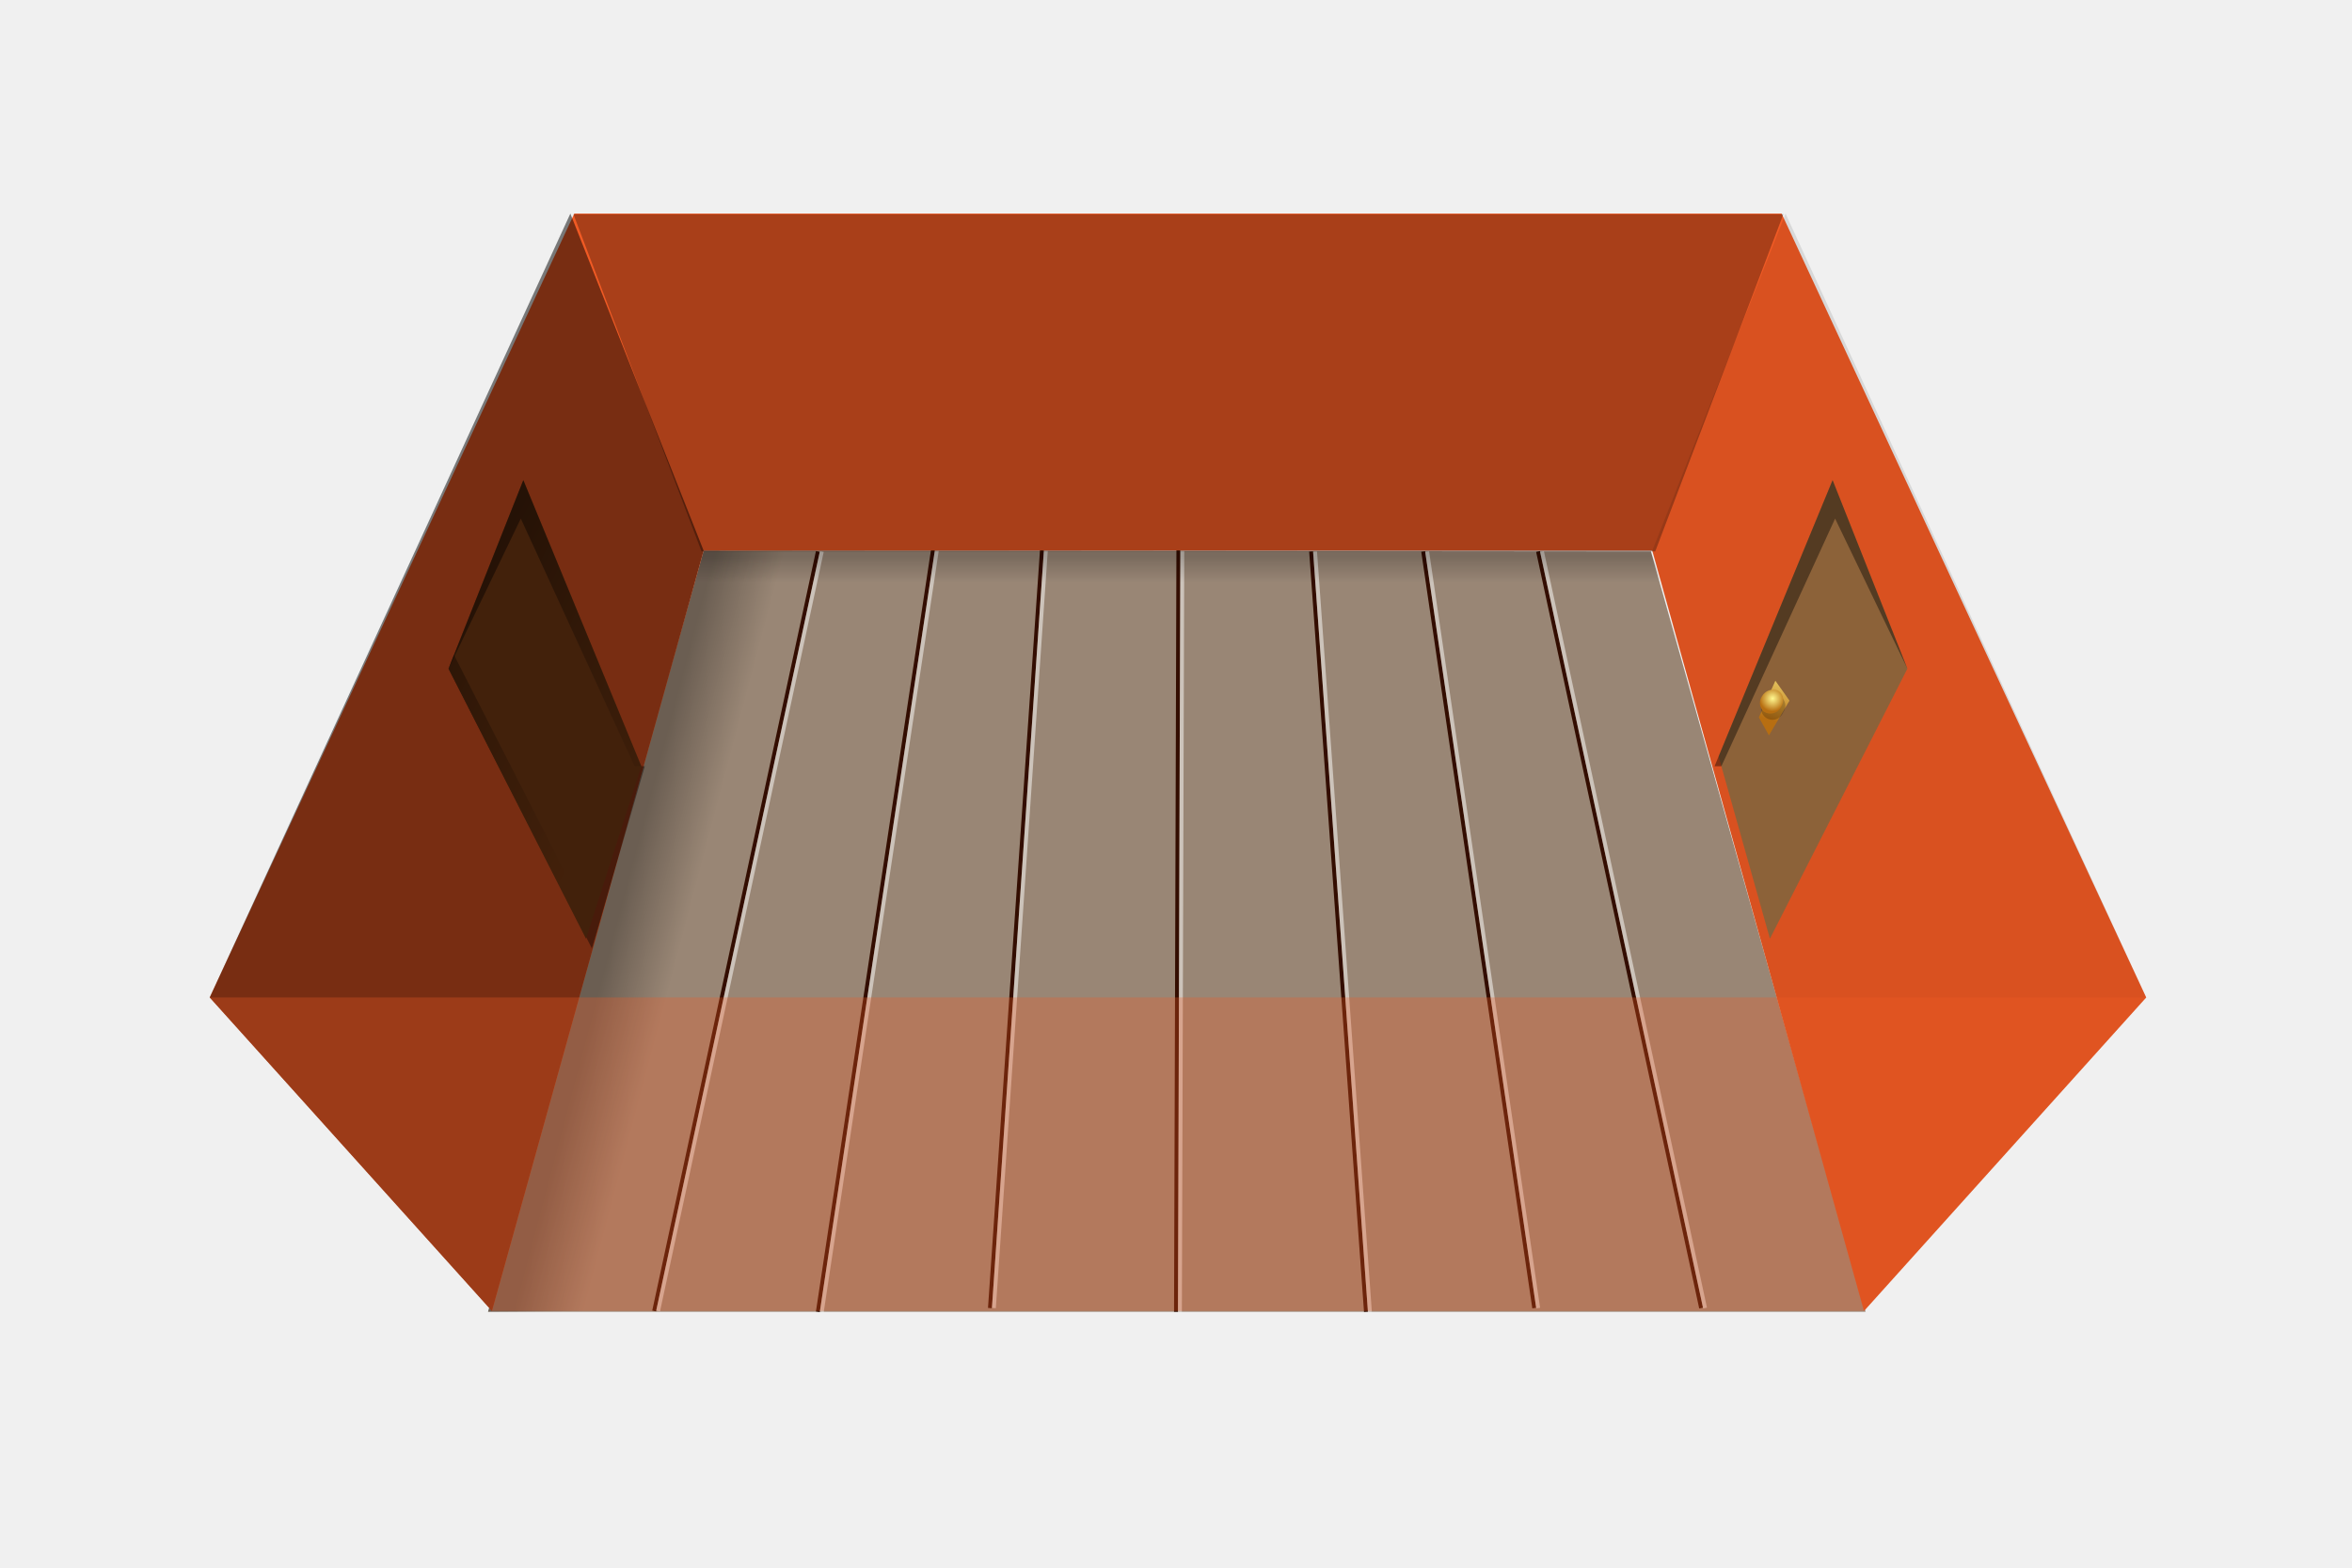
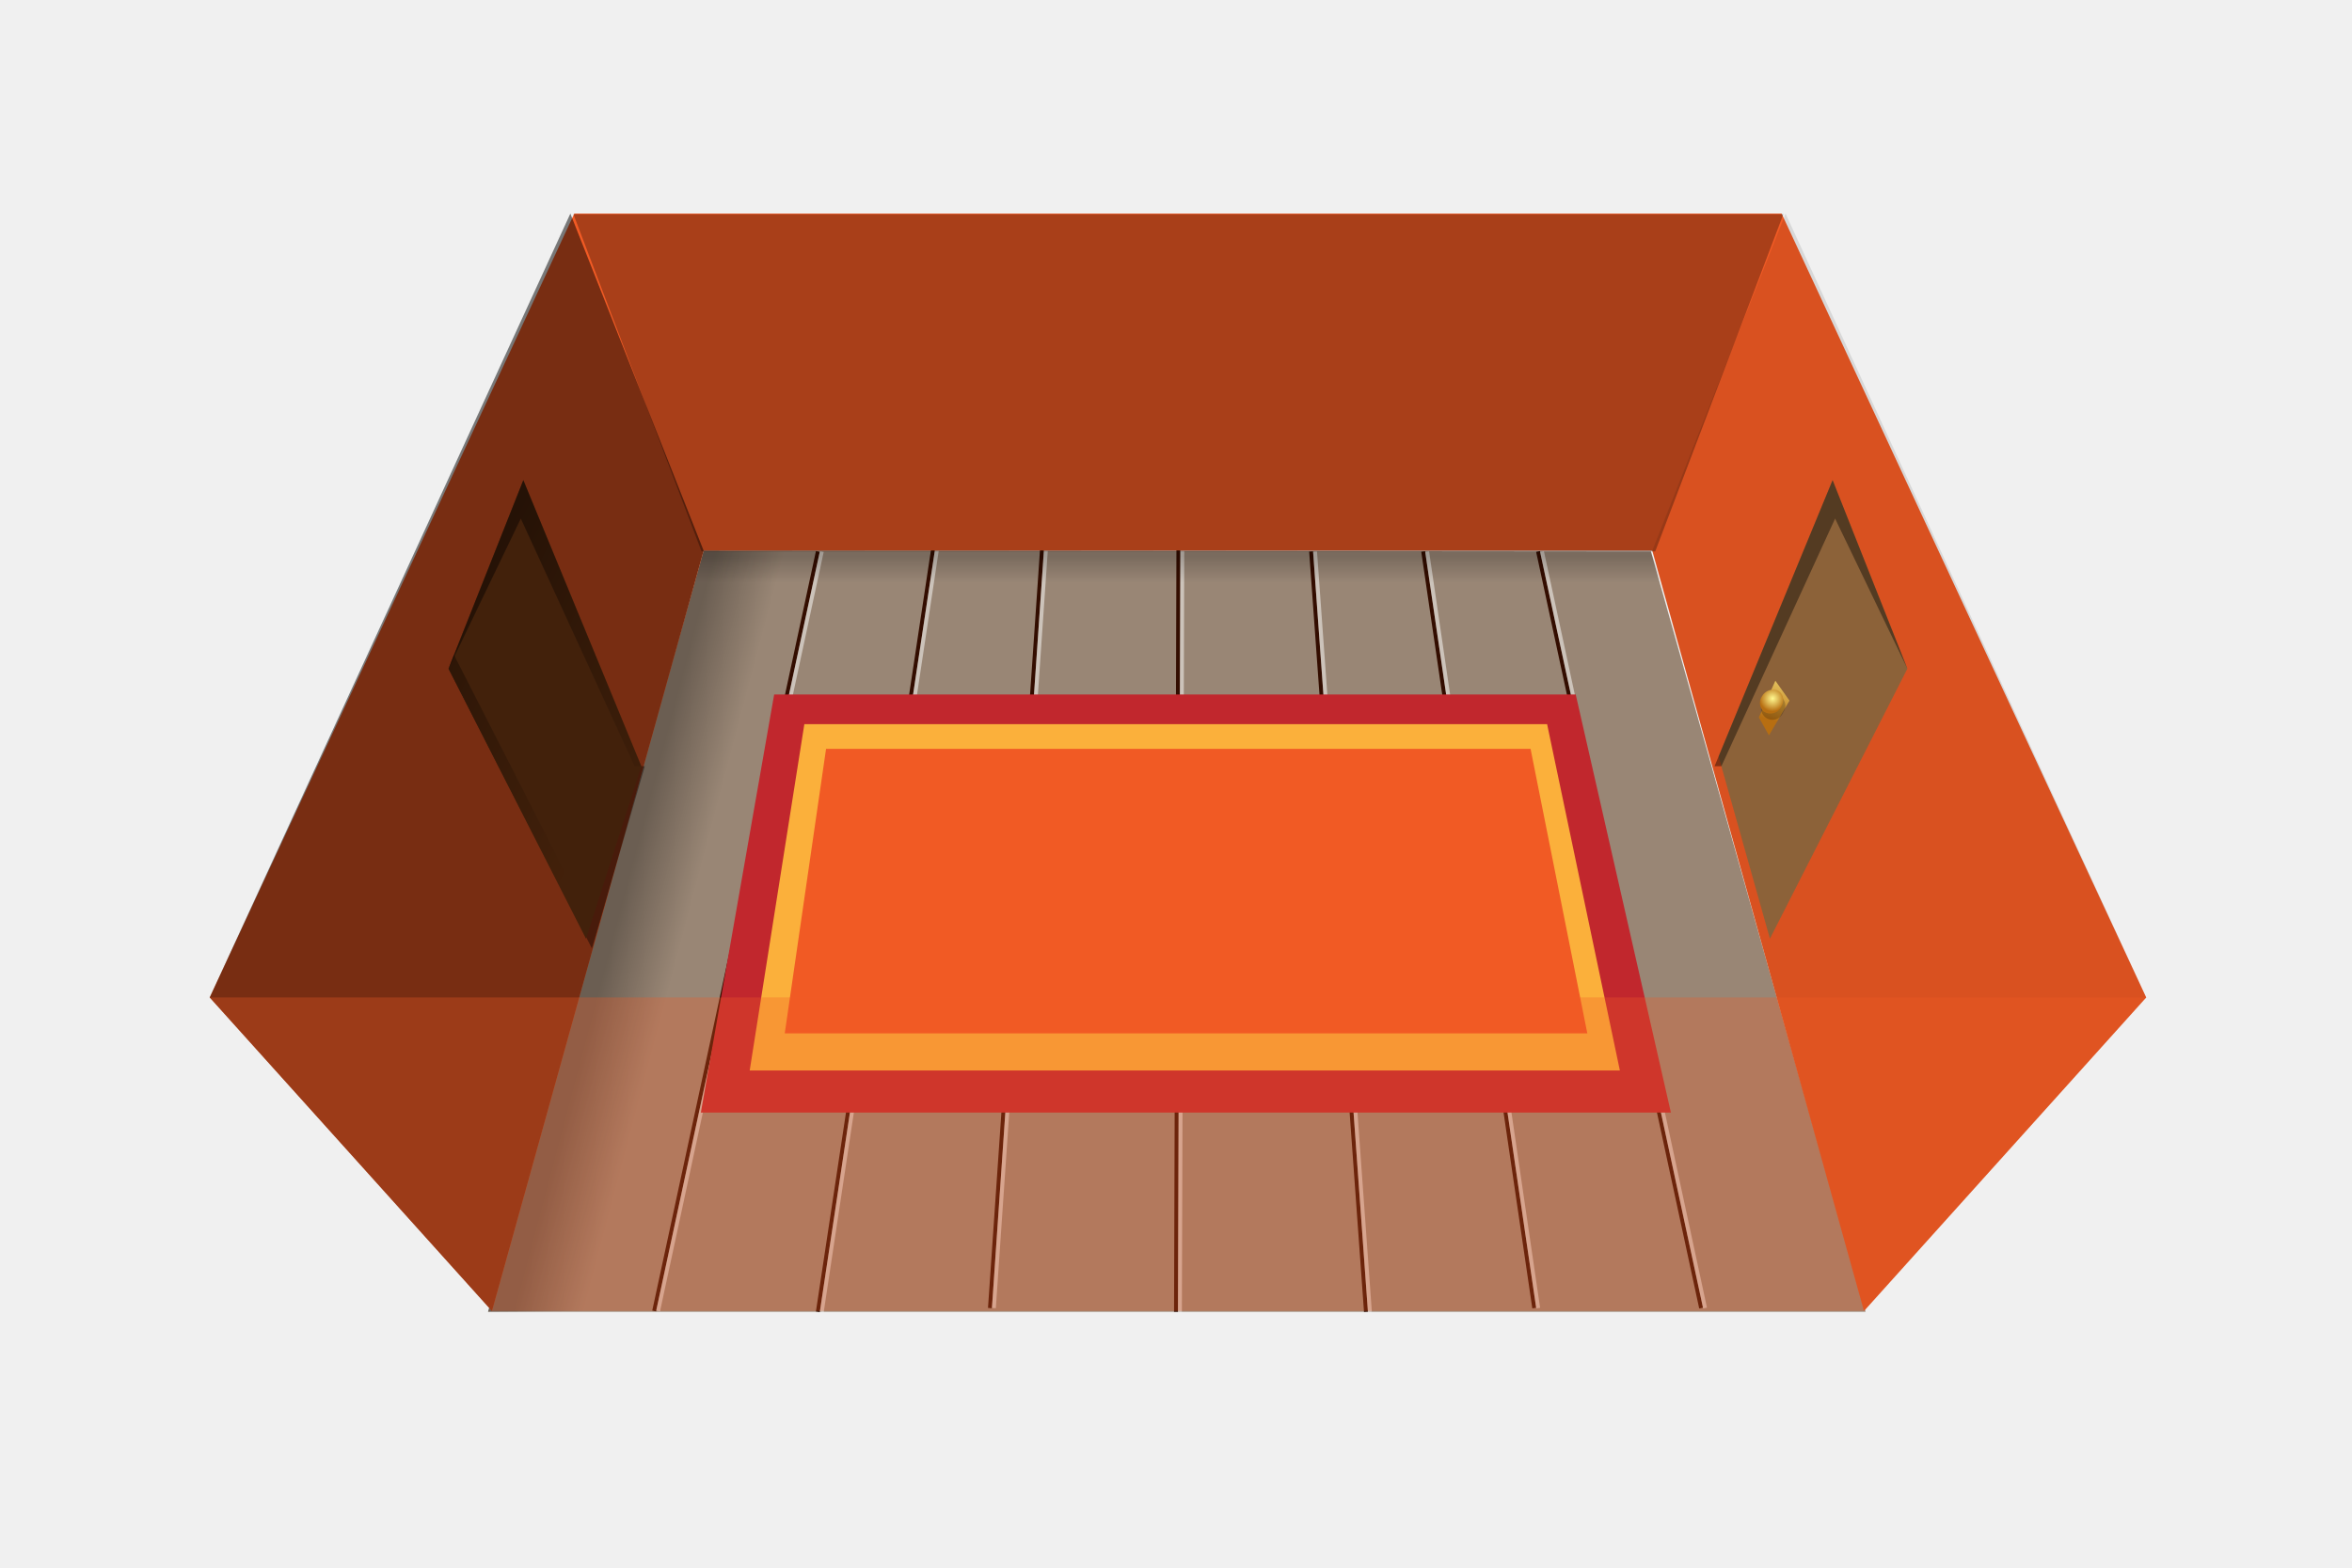
<svg xmlns="http://www.w3.org/2000/svg" xmlns:xlink="http://www.w3.org/1999/xlink" width="600" height="400" viewBox="0 0 600 400">
  <defs>
    <linearGradient id="a" x1="173.71" y1="240.41" x2="157.22" y2="236.05" gradientUnits="userSpaceOnUse">
      <stop offset="0" stop-color="#fff" />
      <stop offset="1" />
    </linearGradient>
    <linearGradient id="b" x1="300.54" y1="148.67" x2="300.54" y2="142" xlink:href="#a" />
    <linearGradient id="c" x1="184.37" y1="177.64" x2="114.86" y2="142.32" xlink:href="#a" />
    <linearGradient id="d" x1="150.27" y1="212.26" x2="77.38" y2="175.22" gradientUnits="userSpaceOnUse">
      <stop offset="0.01" stop-color="#fff" />
      <stop offset="1" />
    </linearGradient>
    <linearGradient id="e" x1="53.61" y1="457.46" x2="57.72" y2="473.6" gradientTransform="translate(650.68 -249.9) rotate(31.6)" gradientUnits="userSpaceOnUse">
      <stop offset="0.01" stop-color="#fff78f" />
      <stop offset="1" stop-color="#b76e11" />
    </linearGradient>
    <radialGradient id="f" cx="55.27" cy="468.65" r="3.31" gradientTransform="translate(650.68 -249.9) rotate(31.6)" xlink:href="#e" />
  </defs>
  <g style="isolation: isolate">
    <g>
      <g>
        <polygon points="181.43 287.13 155.85 287.13 147.61 324.53 174.64 324.53 181.43 287.13" style="fill: red;stroke: #fff;stroke-miterlimit: 10;stroke-width: 0.976px" />
        <polygon points="214.43 287.13 188.85 287.13 182.49 324.53 209.52 324.53 214.43 287.13" style="fill: red;stroke: #fff;stroke-miterlimit: 10;stroke-width: 0.976px" />
        <polygon points="247.43 287.13 221.85 287.13 217.37 324.53 244.41 324.53 247.43 287.13" style="fill: red;stroke: #fff;stroke-miterlimit: 10;stroke-width: 0.976px" />
        <polygon points="280.44 287.13 254.86 287.13 252.25 324.53 279.29 324.53 280.44 287.13" style="fill: red;stroke: #fff;stroke-miterlimit: 10;stroke-width: 0.976px" />
        <polygon points="313.44 287.13 287.86 287.13 287.13 324.53 314.17 324.53 313.44 287.13" style="fill: red;stroke: #fff;stroke-miterlimit: 10;stroke-width: 0.976px" />
        <polygon points="346.44 287.13 320.87 287.13 322.02 324.53 349.05 324.53 346.44 287.13" style="fill: red;stroke: #fff;stroke-miterlimit: 10;stroke-width: 0.976px" />
        <polygon points="379.45 287.13 353.87 287.13 356.9 324.53 383.93 324.53 379.45 287.13" style="fill: red;stroke: #fff;stroke-miterlimit: 10;stroke-width: 0.976px" />
        <polygon points="412.45 287.13 386.87 287.13 391.78 324.53 418.81 324.53 412.45 287.13" style="fill: red;stroke: #fff;stroke-miterlimit: 10;stroke-width: 0.976px" />
        <polygon points="445.46 287.13 419.88 287.13 426.66 324.53 453.69 324.53 445.46 287.13" style="fill: red;stroke: #fff;stroke-miterlimit: 10;stroke-width: 0.976px" />
        <polygon points="188.92 245.79 164.96 245.79 157.75 278.52 182.99 278.52 188.92 245.79" style="fill: red;stroke: #fff;stroke-miterlimit: 10;stroke-width: 0.976px" />
        <polygon points="219.85 245.79 195.88 245.79 190.32 278.52 215.56 278.52 219.85 245.79" style="fill: red;stroke: #fff;stroke-miterlimit: 10;stroke-width: 0.976px" />
        <polygon points="250.78 245.79 226.81 245.79 222.89 278.52 248.13 278.52 250.78 245.79" style="fill: red;stroke: #fff;stroke-miterlimit: 10;stroke-width: 0.976px" />
        <polygon points="281.71 245.79 257.74 245.79 255.46 278.52 280.7 278.52 281.71 245.79" style="fill: red;stroke: #fff;stroke-miterlimit: 10;stroke-width: 0.976px" />
        <polygon points="312.64 245.79 288.67 245.79 288.03 278.52 313.27 278.52 312.64 245.79" style="fill: red;stroke: #fff;stroke-miterlimit: 10;stroke-width: 0.976px" />
        <polygon points="343.56 245.79 319.6 245.79 320.6 278.52 345.85 278.52 343.56 245.79" style="fill: red;stroke: #fff;stroke-miterlimit: 10;stroke-width: 0.976px" />
        <polygon points="374.49 245.79 350.52 245.79 353.17 278.52 378.42 278.52 374.49 245.79" style="fill: red;stroke: #fff;stroke-miterlimit: 10;stroke-width: 0.976px" />
        <polygon points="405.42 245.79 381.45 245.79 385.74 278.52 410.99 278.52 405.42 245.79" style="fill: red;stroke: #fff;stroke-miterlimit: 10;stroke-width: 0.976px" />
        <polygon points="436.35 245.79 412.38 245.79 418.31 278.52 443.56 278.52 436.35 245.79" style="fill: red;stroke: #fff;stroke-miterlimit: 10;stroke-width: 0.976px" />
        <polygon points="195.53 209.35 172.98 209.35 166.62 238.22 190.3 238.22 195.53 209.35" style="fill: red;stroke: #fff;stroke-miterlimit: 10;stroke-width: 0.976px" />
        <polygon points="224.63 209.35 202.08 209.35 197.17 238.22 220.85 238.22 224.63 209.35" style="fill: red;stroke: #fff;stroke-miterlimit: 10;stroke-width: 0.976px" />
        <polygon points="253.73 209.35 231.18 209.35 227.72 238.22 251.39 238.22 253.73 209.35" style="fill: red;stroke: #fff;stroke-miterlimit: 10;stroke-width: 0.976px" />
        <polygon points="282.83 209.35 260.28 209.35 258.27 238.22 281.94 238.22 282.83 209.35" style="fill: red;stroke: #fff;stroke-miterlimit: 10;stroke-width: 0.976px" />
        <polygon points="311.93 209.35 289.38 209.35 288.81 238.22 312.49 238.22 311.93 209.35" style="fill: red;stroke: #fff;stroke-miterlimit: 10;stroke-width: 0.976px" />
        <polygon points="341.03 209.35 318.47 209.35 319.36 238.22 343.04 238.22 341.03 209.35" style="fill: red;stroke: #fff;stroke-miterlimit: 10;stroke-width: 0.976px" />
        <polygon points="370.12 209.35 347.57 209.35 349.91 238.22 373.58 238.22 370.12 209.35" style="fill: red;stroke: #fff;stroke-miterlimit: 10;stroke-width: 0.976px" />
        <polygon points="399.22 209.35 376.67 209.35 380.46 238.22 404.13 238.22 399.22 209.35" style="fill: red;stroke: #fff;stroke-miterlimit: 10;stroke-width: 0.976px" />
        <polygon points="428.32 209.35 405.77 209.35 411.01 238.22 434.68 238.22 428.32 209.35" style="fill: red;stroke: #fff;stroke-miterlimit: 10;stroke-width: 0.976px" />
        <polygon points="201.41 176.97 180.12 176.97 174.46 202.64 196.75 202.64 201.41 176.97" style="fill: red;stroke: #fff;stroke-miterlimit: 10;stroke-width: 0.976px" />
        <polygon points="228.88 176.97 207.59 176.97 203.22 202.64 225.51 202.64 228.88 176.97" style="fill: red;stroke: #fff;stroke-miterlimit: 10;stroke-width: 0.976px" />
        <polygon points="256.35 176.97 235.06 176.97 231.98 202.64 254.28 202.64 256.35 176.97" style="fill: red;stroke: #fff;stroke-miterlimit: 10;stroke-width: 0.976px" />
        <polygon points="283.82 176.97 262.53 176.97 260.75 202.64 283.04 202.64 283.82 176.97" style="fill: red;stroke: #fff;stroke-miterlimit: 10;stroke-width: 0.976px" />
        <polygon points="311.3 176.97 290.01 176.97 289.51 202.64 311.8 202.64 311.3 176.97" style="fill: red;stroke: #fff;stroke-miterlimit: 10;stroke-width: 0.976px" />
        <polygon points="338.77 176.97 317.48 176.97 318.27 202.64 340.56 202.64 338.77 176.97" style="fill: red;stroke: #fff;stroke-miterlimit: 10;stroke-width: 0.976px" />
        <polygon points="366.24 176.97 344.95 176.97 347.03 202.64 369.32 202.64 366.24 176.97" style="fill: red;stroke: #fff;stroke-miterlimit: 10;stroke-width: 0.976px" />
        <polygon points="393.71 176.97 372.42 176.97 375.79 202.64 398.08 202.64 393.71 176.97" style="fill: red;stroke: #fff;stroke-miterlimit: 10;stroke-width: 0.976px" />
        <polygon points="421.19 176.97 399.9 176.97 404.55 202.64 426.84 202.64 421.19 176.97" style="fill: red;stroke: #fff;stroke-miterlimit: 10;stroke-width: 0.976px" />
        <polygon points="206.66 148.02 186.49 148.02 181.43 170.99 202.49 170.99 206.66 148.02" style="fill: red;stroke: #fff;stroke-miterlimit: 10;stroke-width: 0.976px" />
        <polygon points="232.68 148.02 212.51 148.02 208.61 170.99 229.66 170.99 232.68 148.02" style="fill: red;stroke: #fff;stroke-miterlimit: 10;stroke-width: 0.976px" />
        <polygon points="258.7 148.02 238.53 148.02 235.78 170.99 256.84 170.99 258.7 148.02" style="fill: red;stroke: #fff;stroke-miterlimit: 10;stroke-width: 0.976px" />
        <polygon points="284.71 148.02 264.55 148.02 262.95 170.99 284.01 170.99 284.71 148.02" style="fill: red;stroke: #fff;stroke-miterlimit: 10;stroke-width: 0.976px" />
        <polygon points="310.73 148.02 290.57 148.02 290.12 170.99 311.18 170.99 310.73 148.02" style="fill: red;stroke: #fff;stroke-miterlimit: 10;stroke-width: 0.976px" />
        <polygon points="336.75 148.02 316.59 148.02 317.29 170.99 338.35 170.99 336.75 148.02" style="fill: red;stroke: #fff;stroke-miterlimit: 10;stroke-width: 0.976px" />
        <polygon points="362.77 148.02 342.61 148.02 344.47 170.99 365.52 170.99 362.77 148.02" style="fill: red;stroke: #fff;stroke-miterlimit: 10;stroke-width: 0.976px" />
        <polygon points="388.79 148.02 368.63 148.02 371.64 170.99 392.7 170.99 388.79 148.02" style="fill: red;stroke: #fff;stroke-miterlimit: 10;stroke-width: 0.976px" />
        <polygon points="414.81 148.02 394.64 148.02 398.81 170.99 419.87 170.99 414.81 148.02" style="fill: red;stroke: #fff;stroke-miterlimit: 10;stroke-width: 0.976px" />
      </g>
      <polygon points="124.5 334.7 179.5 140.5 421.15 140.71 475.91 334.7 124.5 334.7" style="fill: #998675" />
      <line x1="166.88" y1="334.5" x2="208.64" y2="140.71" style="fill: none;stroke: #000;stroke-miterlimit: 10;mix-blend-mode: overlay" />
      <line x1="208.64" y1="334.7" x2="238.08" y2="139.78" style="fill: none;stroke: #000;stroke-miterlimit: 10;mix-blend-mode: overlay" />
      <line x1="252.54" y1="333.76" x2="265.8" y2="140.39" style="fill: none;stroke: #000;stroke-miterlimit: 10;mix-blend-mode: overlay" />
      <line x1="300" y1="334.7" x2="300.61" y2="139.78" style="fill: none;stroke: #000;stroke-miterlimit: 10;mix-blend-mode: overlay" />
      <line x1="348.46" y1="334.7" x2="334.47" y2="140.71" style="fill: none;stroke: #000;stroke-miterlimit: 10;mix-blend-mode: overlay" />
      <line x1="391.39" y1="333.76" x2="363.06" y2="140.71" style="fill: none;stroke: #000;stroke-miterlimit: 10;mix-blend-mode: overlay" />
      <line x1="433.96" y1="333.76" x2="392.36" y2="140.71" style="fill: none;stroke: #000;stroke-miterlimit: 10;mix-blend-mode: overlay" />
      <g style="opacity: 0.5;mix-blend-mode: screen">
        <line x1="167.88" y1="334.5" x2="209.64" y2="140.71" style="fill: none;stroke: #fff;stroke-miterlimit: 10;mix-blend-mode: overlay" />
      </g>
      <g style="opacity: 0.5;mix-blend-mode: screen">
        <line x1="209.64" y1="334.7" x2="239.08" y2="139.78" style="fill: none;stroke: #fff;stroke-miterlimit: 10;mix-blend-mode: overlay" />
      </g>
      <g style="opacity: 0.5;mix-blend-mode: screen">
        <line x1="253.54" y1="333.76" x2="266.8" y2="140.39" style="fill: none;stroke: #fff;stroke-miterlimit: 10;mix-blend-mode: overlay" />
      </g>
      <g style="opacity: 0.5;mix-blend-mode: screen">
        <line x1="301" y1="334.7" x2="301.61" y2="139.78" style="fill: none;stroke: #fff;stroke-miterlimit: 10;mix-blend-mode: overlay" />
      </g>
      <g style="opacity: 0.5;mix-blend-mode: screen">
        <line x1="349.46" y1="334.7" x2="335.47" y2="140.71" style="fill: none;stroke: #fff;stroke-miterlimit: 10;mix-blend-mode: overlay" />
      </g>
      <g style="opacity: 0.5;mix-blend-mode: screen">
        <line x1="392.39" y1="333.76" x2="364.06" y2="140.71" style="fill: none;stroke: #fff;stroke-miterlimit: 10;mix-blend-mode: overlay" />
      </g>
      <g style="opacity: 0.5;mix-blend-mode: screen">
        <line x1="434.96" y1="333.76" x2="393.36" y2="140.71" style="fill: none;stroke: #fff;stroke-miterlimit: 10;mix-blend-mode: overlay" />
      </g>
      <polygon points="124.5 334.7 153.18 334.5 202.49 140.71 179.5 140.5 124.5 334.7" style="opacity: 0.3;mix-blend-mode: multiply;fill: url(#a)" />
      <polygon points="179.5 140.5 421.15 140.71 424.23 150.02 176.85 150.02 179.5 140.5" style="opacity: 0.2;mix-blend-mode: multiply;fill: url(#b)" />
+       <g>
+         <polygon points="401.97 177.2 197.49 177.2 178.79 283.87 426.25 283.87 401.97 177.2" style="fill: #c1272d;fill-rule: evenodd" />
+         <polygon points="394.67 184.77 205.19 184.77 191.25 273.13 413.23 273.13 394.67 184.77" style="fill: #fbb03b;fill-rule: evenodd" />
+         <polygon points="404.93 263.67 200.19 263.67 210.73 191.07 390.45 191.07 404.93 263.67" style="fill: #f15a24;fill-rule: evenodd" />
+       </g>
    </g>
    <g>
      <polygon points="53.5 254.5 125.5 334.5 179.5 140.5 421.5 140.5 475.5 334.5 547.5 254.5 454.5 54.5 146.5 54.5 53.5 254.5" style="fill: #f15a24" />
      <polygon points="454.94 54.66 146.28 54.66 178.97 140.71 422.25 140.71 454.94 54.66" style="opacity: 0.3;mix-blend-mode: multiply" />
      <polygon points="125.5 334.5 53.5 254.5 145.5 54.5 179.5 140.5 125.5 334.5" style="opacity: 0.5;mix-blend-mode: multiply" />
      <polygon points="475.5 334.5 547.5 254.5 455.5 54.5 421.5 140.5 475.5 334.5" style="opacity: 0.1;mix-blend-mode: multiply" />
      <polygon points="53.5 254.5 547.5 254.5 475.5 334.5 125.5 334.5 53.5 254.5" style="fill: #f15a24;opacity: 0.3" />
    </g>
    <g>
      <polygon points="151 242 114.42 170.61 163.61 195.5 164.5 195.5 151 242" style="fill: #999;mix-blend-mode: multiply" />
      <polygon points="467.5 122.5 486.58 170.61 451.51 239.51 438.42 193 467.5 122.5" style="fill: #8c6239" />
      <polygon points="437.39 195.5 439.13 195.5 468.14 132.32 486.58 170.61 469.89 128.52 467.5 122.5 437.39 195.5" style="fill: #999;mix-blend-mode: multiply" />
      <polygon points="133.5 122.5 114.42 170.61 149.49 239.51 163.61 195.5 133.5 122.5" style="fill: #42210b" />
      <polygon points="163.61 195.5 161.88 195.5 132.86 132.32 114.42 170.61 131.11 128.52 133.5 122.5 163.61 195.5" style="opacity: 0.5;mix-blend-mode: multiply;fill: url(#c)" />
      <polygon points="149.49 239.51 114.42 170.61 115.81 167.1 150.67 235.3 149.49 239.51" style="opacity: 0.5;mix-blend-mode: multiply;fill: url(#d)" />
      <polygon points="451.26 187.62 448.69 183.04 452.9 173.69 456.5 178.77 451.26 187.62" style="fill: url(#e)" />
      <path d="M454.88,181.84a2.93,2.93,0,1,1-5-2.94,3.29,3.29,0,0,1,3.91-1.5A3,3,0,0,1,454.88,181.84Z" style="fill: #999;opacity: 0.5;mix-blend-mode: multiply" />
      <path d="M454.37,180.39a3.09,3.09,0,0,1-4.42,1.19,3,3,0,0,1-.46-3.94,3.28,3.28,0,0,1,3.82-1.53C454.86,176.72,455.43,178.67,454.37,180.39Z" style="fill: url(#f)" />
    </g>
  </g>
</svg>
